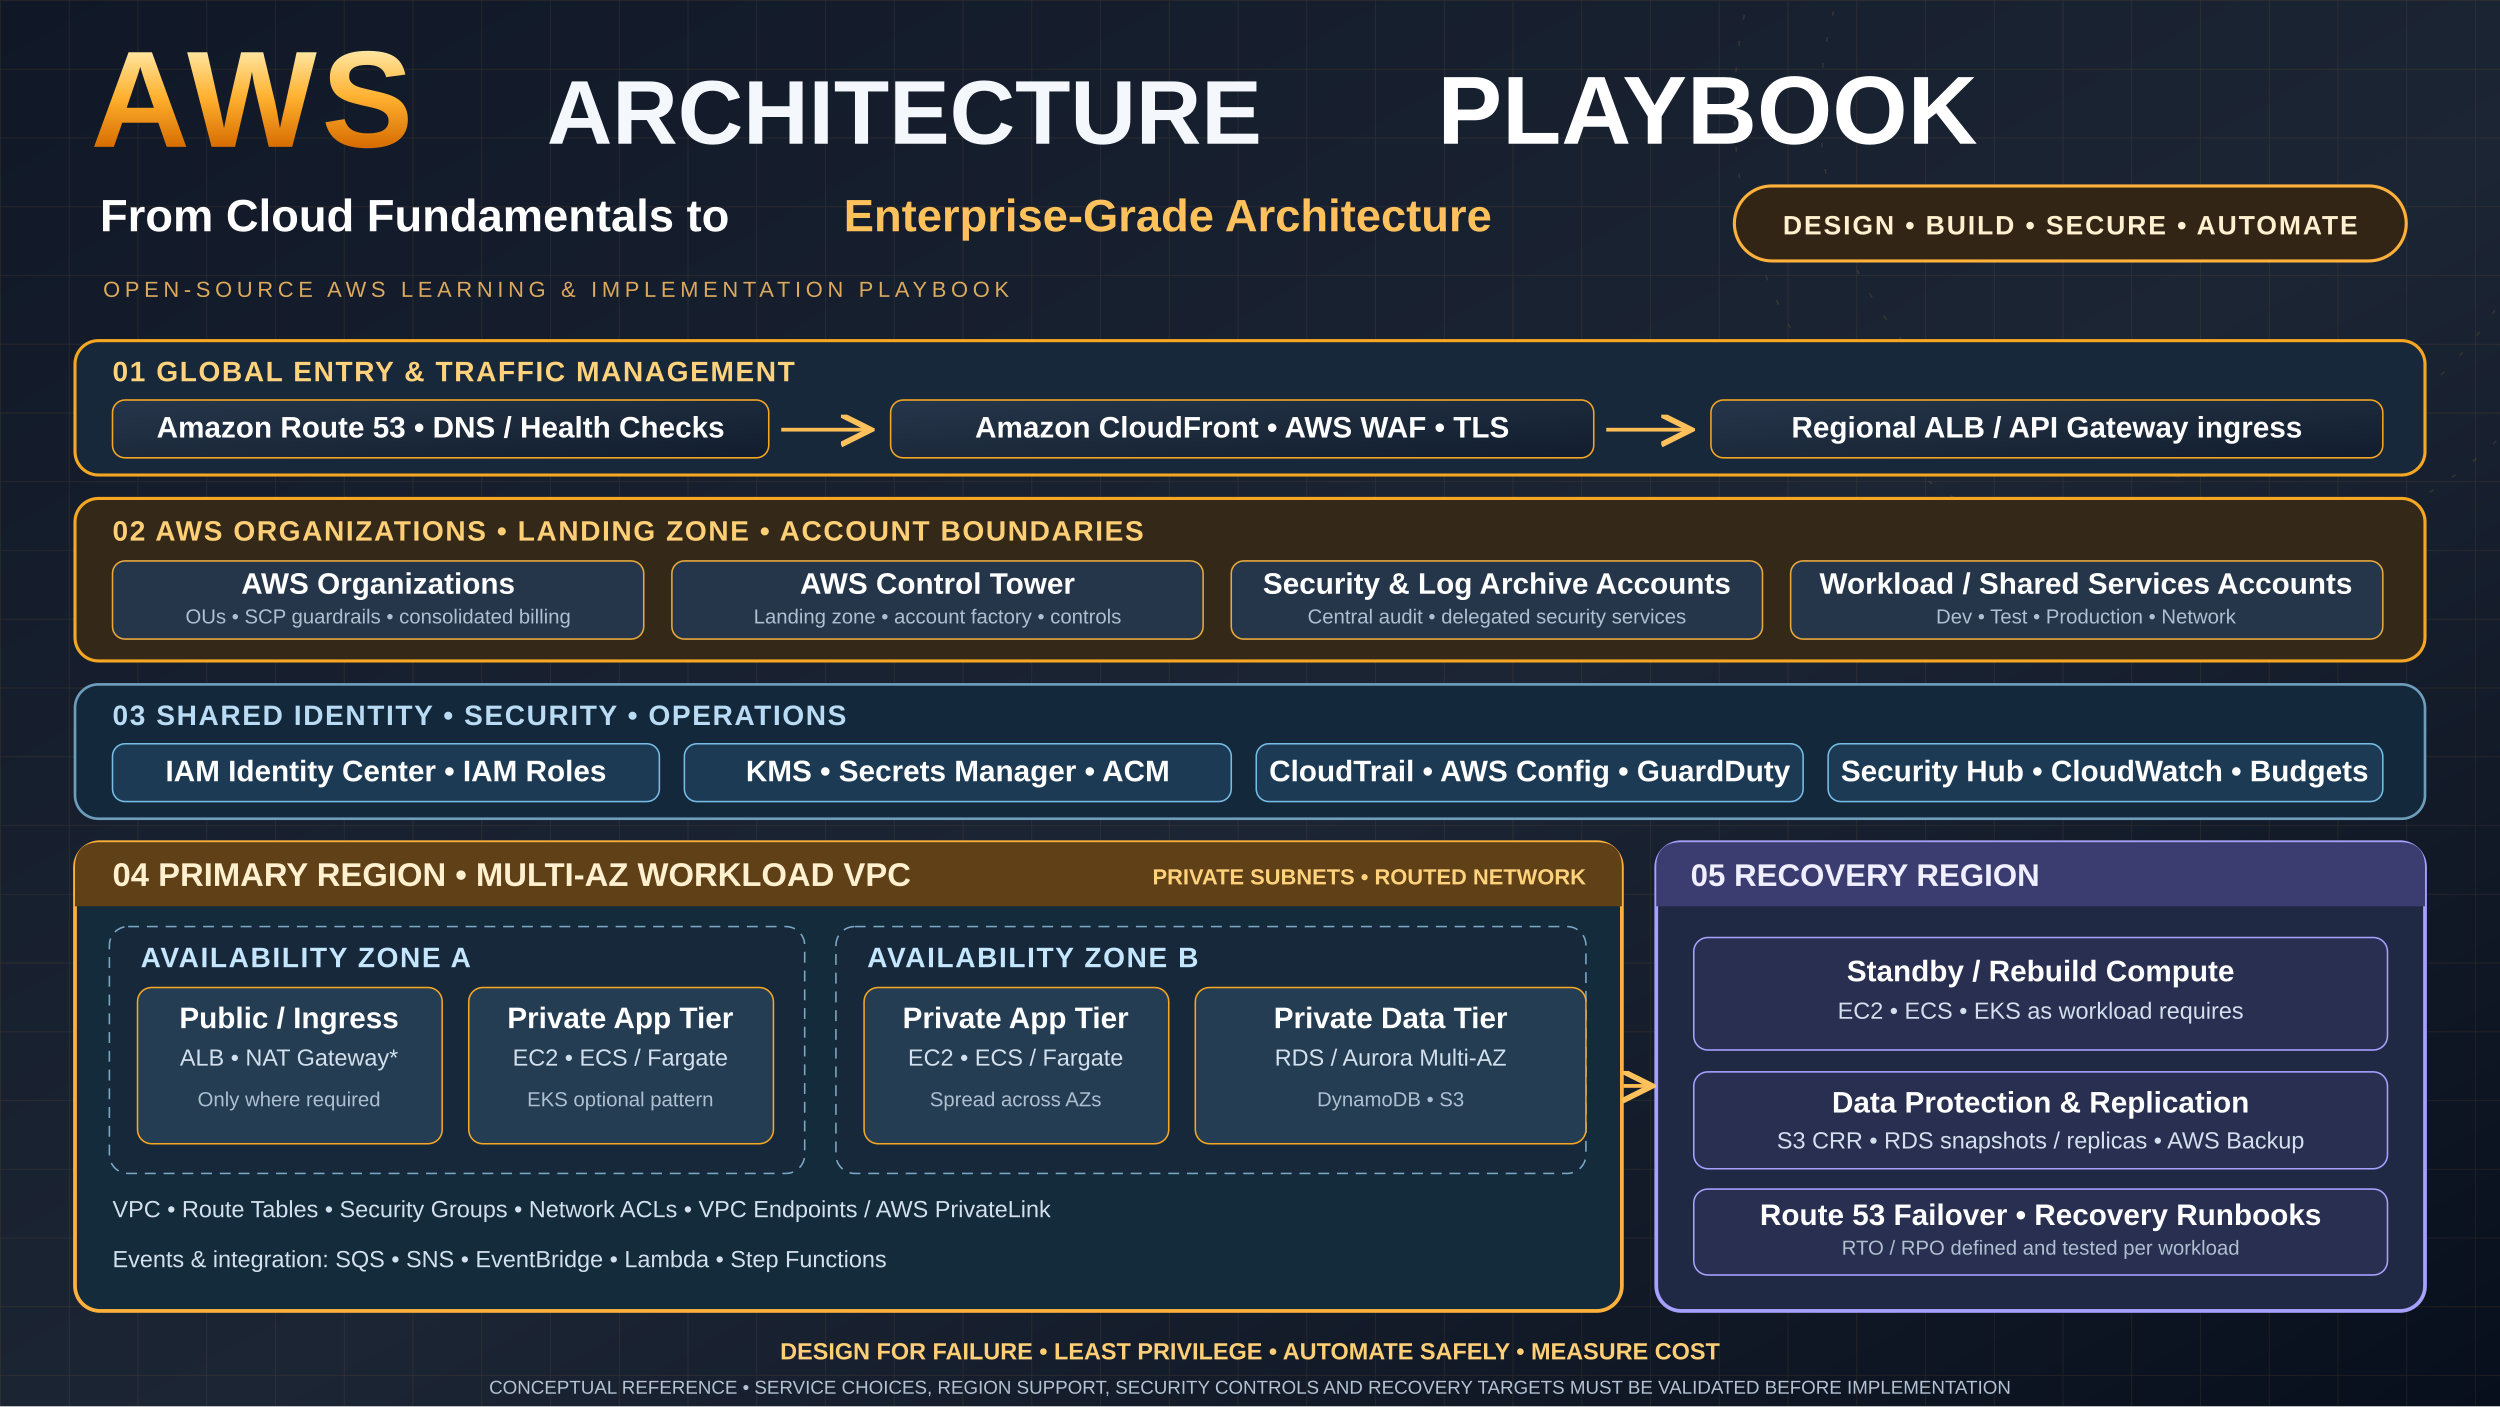
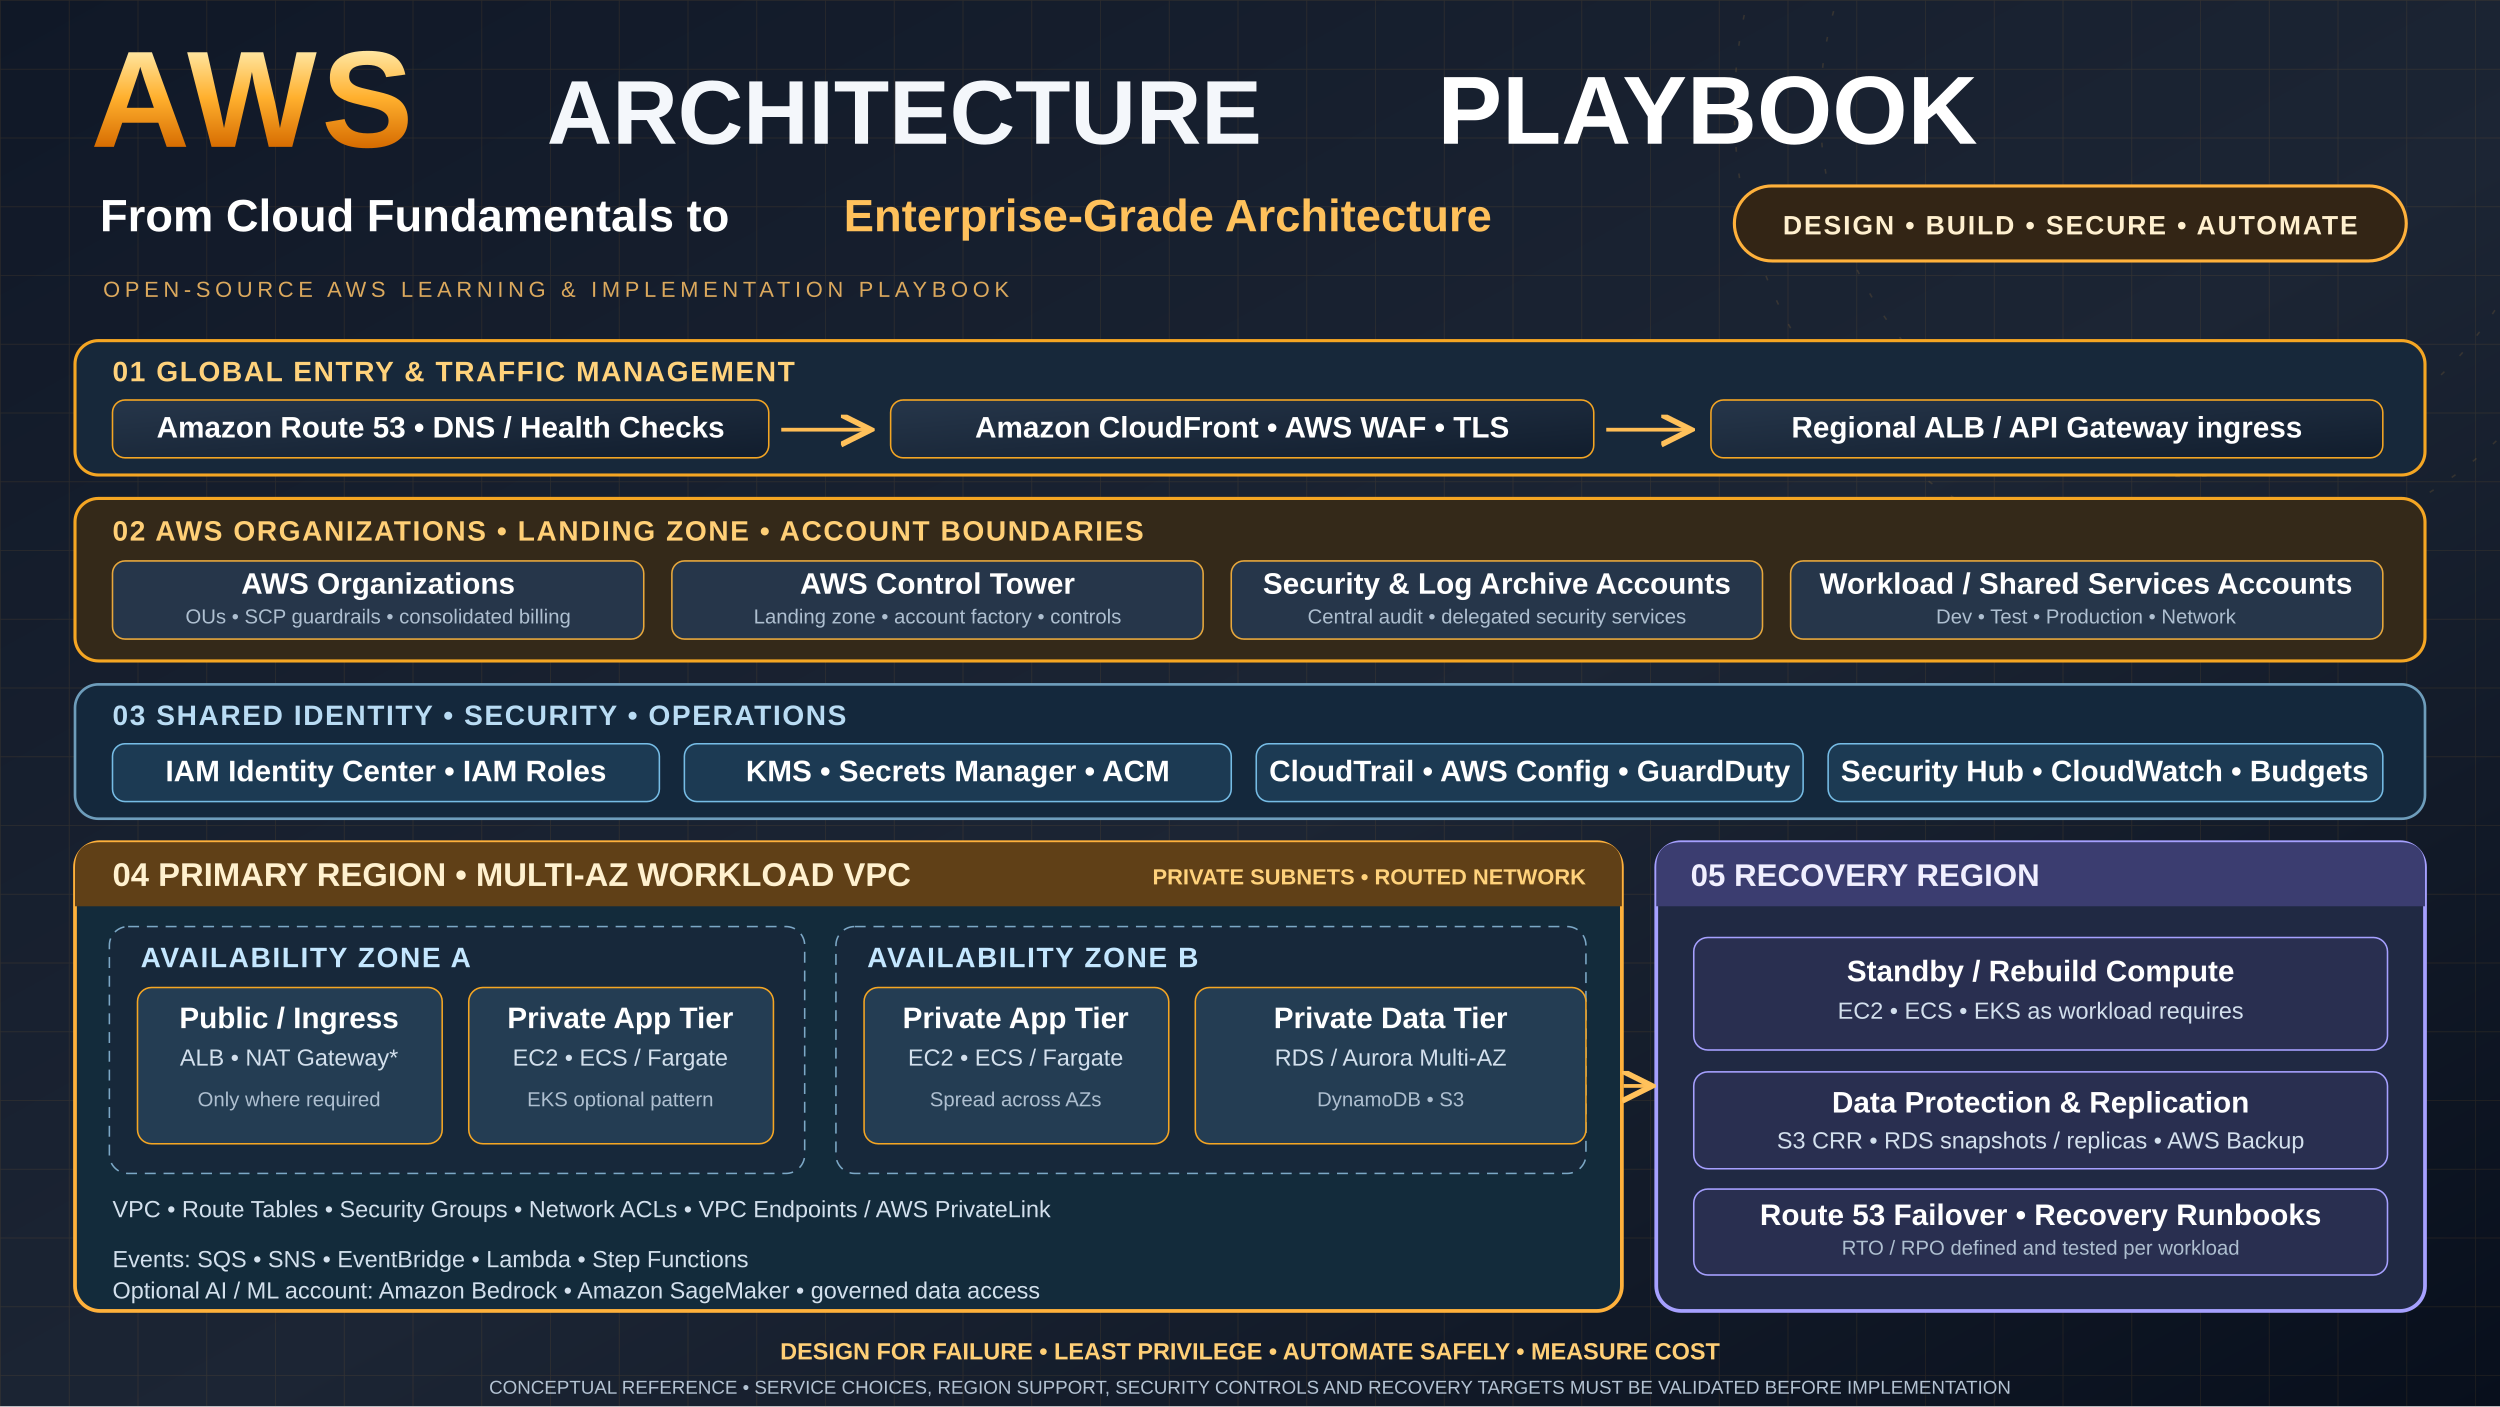
<svg xmlns="http://www.w3.org/2000/svg" width="1600" height="900" viewBox="0 0 1600 900" role="img" aria-labelledby="t d">
  <defs>
    <linearGradient id="bg" x2="1" y2="1">
      <stop stop-color="#101827" />
      <stop offset=".55" stop-color="#1c2534" />
      <stop offset="1" stop-color="#080f1c" />
    </linearGradient>
    <linearGradient id="gold" x2="0" y2="1">
      <stop stop-color="#ffe6a1" />
      <stop offset=".48" stop-color="#ffb02e" />
      <stop offset="1" stop-color="#d66b00" />
    </linearGradient>
    <linearGradient id="panel" x2="1" y2="1">
      <stop stop-color="#26364a" />
      <stop offset="1" stop-color="#111d2d" />
    </linearGradient>
    <pattern id="grid" width="44" height="44" patternUnits="userSpaceOnUse">
      <path d="M44 0H0V44" fill="none" stroke="#ffad32" stroke-opacity=".10" />
    </pattern>
    <marker id="arr" markerWidth="9" markerHeight="9" refX="7" refY="4" orient="auto">
      <path d="M0 0L8 4L0 8" fill="none" stroke="#ffc15b" stroke-width="1.5" />
    </marker>
    <style>
 text{font-family:Arial,Helvetica,sans-serif}.sec{font-size:18px;font-weight:800;letter-spacing:1px}.h{font-size:19px;font-weight:700;fill:#fff}.s{font-size:15px;fill:#d3e0ed}.muted{font-size:13px;fill:#aebfd0}.flow{fill:none;stroke:#ffbd55;stroke-width:2.4;marker-end:url(#arr)}
 </style>
  </defs>
  <rect width="1600" height="900" fill="url(#bg)" />
  <rect width="1600" height="900" fill="url(#grid)" />
  <g opacity=".13" fill="none" stroke="#ffb13b">
    <circle cx="1400" cy="70" r="290" stroke-dasharray="3 14" />
    <circle cx="1400" cy="70" r="235" stroke-dasharray="3 14" />
  </g>
  <text x="58" y="94" font-size="88" font-weight="900" letter-spacing="3" fill="url(#gold)">AWS</text>
  <text x="350" y="92" font-size="58" font-weight="900" fill="#f4f7fb">ARCHITECTURE</text>
  <text x="920" y="92" font-size="62" font-weight="900" fill="#fff">PLAYBOOK</text>
  <text x="64" y="148" font-size="29" font-weight="700" fill="#fff">From Cloud Fundamentals to</text>
  <text x="540" y="148" font-size="29" font-weight="700" fill="#ffc15b">Enterprise-Grade Architecture</text>
  <rect x="1110" y="119" width="430" height="48" rx="24" fill="#332515" stroke="#ffb13b" stroke-width="2" />
  <text x="1325" y="150" text-anchor="middle" font-size="17" font-weight="800" letter-spacing="1.2" fill="#fff0cf">DESIGN  •  BUILD  •  SECURE  •  AUTOMATE</text>
  <text x="66" y="190" font-size="14" letter-spacing="3" fill="#dca95d">OPEN-SOURCE AWS LEARNING &amp; IMPLEMENTATION PLAYBOOK</text>
  <rect x="48" y="218" width="1504" height="86" rx="15" fill="#17283a" stroke="#f5a623" stroke-width="2" />
  <text x="72" y="244" class="sec" fill="#ffd27b">01  GLOBAL ENTRY &amp; TRAFFIC MANAGEMENT</text>
  <rect x="72" y="256" width="420" height="37" rx="8" fill="url(#panel)" stroke="#f5a623" />
  <text x="282" y="280" text-anchor="middle" class="h">Amazon Route 53 • DNS / Health Checks</text>
  <path d="M500 275H555" class="flow" />
  <rect x="570" y="256" width="450" height="37" rx="8" fill="url(#panel)" stroke="#f5a623" />
  <text x="795" y="280" text-anchor="middle" class="h">Amazon CloudFront • AWS WAF • TLS</text>
  <path d="M1028 275H1080" class="flow" />
  <rect x="1095" y="256" width="430" height="37" rx="8" fill="url(#panel)" stroke="#f5a623" />
  <text x="1310" y="280" text-anchor="middle" class="h">Regional ALB / API Gateway ingress</text>
  <rect x="48" y="319" width="1504" height="104" rx="15" fill="#342919" stroke="#f5a623" stroke-width="2" />
  <text x="72" y="346" class="sec" fill="#ffcf76">02  AWS ORGANIZATIONS • LANDING ZONE • ACCOUNT BOUNDARIES</text>
  <rect x="72" y="359" width="340" height="50" rx="8" fill="#26364a" stroke="#e8a83c" />
  <text x="242" y="380" text-anchor="middle" class="h">AWS Organizations</text>
  <text x="242" y="399" text-anchor="middle" class="muted">OUs • SCP guardrails • consolidated billing</text>
  <rect x="430" y="359" width="340" height="50" rx="8" fill="#26364a" stroke="#e8a83c" />
  <text x="600" y="380" text-anchor="middle" class="h">AWS Control Tower</text>
  <text x="600" y="399" text-anchor="middle" class="muted">Landing zone • account factory • controls</text>
  <rect x="788" y="359" width="340" height="50" rx="8" fill="#26364a" stroke="#e8a83c" />
  <text x="958" y="380" text-anchor="middle" class="h">Security &amp; Log Archive Accounts</text>
  <text x="958" y="399" text-anchor="middle" class="muted">Central audit • delegated security services</text>
  <rect x="1146" y="359" width="379" height="50" rx="8" fill="#26364a" stroke="#e8a83c" />
  <text x="1335" y="380" text-anchor="middle" class="h">Workload / Shared Services Accounts</text>
  <text x="1335" y="399" text-anchor="middle" class="muted">Dev • Test • Production • Network</text>
  <rect x="48" y="438" width="1504" height="86" rx="15" fill="#14283c" stroke="#6e9dbb" stroke-width="1.7" />
  <text x="72" y="464" class="sec" fill="#b9dcf4">03  SHARED IDENTITY • SECURITY • OPERATIONS</text>
  <rect x="72" y="476" width="350" height="37" rx="8" fill="#1c3a53" stroke="#76bce5" />
  <text x="247" y="500" text-anchor="middle" class="h">IAM Identity Center • IAM Roles</text>
  <rect x="438" y="476" width="350" height="37" rx="8" fill="#1c3a53" stroke="#76bce5" />
  <text x="613" y="500" text-anchor="middle" class="h">KMS • Secrets Manager • ACM</text>
  <rect x="804" y="476" width="350" height="37" rx="8" fill="#1c3a53" stroke="#76bce5" />
  <text x="979" y="500" text-anchor="middle" class="h">CloudTrail • AWS Config • GuardDuty</text>
  <rect x="1170" y="476" width="355" height="37" rx="8" fill="#1c3a53" stroke="#76bce5" />
  <text x="1347" y="500" text-anchor="middle" class="h">Security Hub • CloudWatch • Budgets</text>
  <rect x="48" y="539" width="990" height="300" rx="16" fill="#132b3b" stroke="#ffb13b" stroke-width="2.4" />
  <path d="M64 539H1022Q1038 539 1038 555V580H48V555Q48 539 64 539Z" fill="#604017" />
  <text x="72" y="567" font-size="21" font-weight="800" fill="#fff1cf">04  PRIMARY REGION • MULTI-AZ WORKLOAD VPC</text>
  <text x="1015" y="566" text-anchor="end" font-size="14" font-weight="700" fill="#ffd27b">PRIVATE SUBNETS • ROUTED NETWORK</text>
  <rect x="70" y="593" width="445" height="158" rx="12" fill="#17283a" stroke="#7ca8c6" stroke-dasharray="7 5" />
  <text x="90" y="619" class="sec" fill="#c4e7ff">AVAILABILITY ZONE A</text>
  <rect x="535" y="593" width="480" height="158" rx="12" fill="#17283a" stroke="#7ca8c6" stroke-dasharray="7 5" />
  <text x="555" y="619" class="sec" fill="#c4e7ff">AVAILABILITY ZONE B</text>
  <rect x="88" y="632" width="195" height="100" rx="9" fill="#243d53" stroke="#f5a623" />
  <text x="185" y="658" text-anchor="middle" class="h">Public / Ingress</text>
  <text x="185" y="682" text-anchor="middle" class="s">ALB • NAT Gateway*</text>
  <text x="185" y="708" text-anchor="middle" class="muted">Only where required</text>
  <rect x="300" y="632" width="195" height="100" rx="9" fill="#243d53" stroke="#f5a623" />
  <text x="397" y="658" text-anchor="middle" class="h">Private App Tier</text>
  <text x="397" y="682" text-anchor="middle" class="s">EC2 • ECS / Fargate</text>
  <text x="397" y="708" text-anchor="middle" class="muted">EKS optional pattern</text>
  <rect x="553" y="632" width="195" height="100" rx="9" fill="#243d53" stroke="#f5a623" />
  <text x="650" y="658" text-anchor="middle" class="h">Private App Tier</text>
  <text x="650" y="682" text-anchor="middle" class="s">EC2 • ECS / Fargate</text>
  <text x="650" y="708" text-anchor="middle" class="muted">Spread across AZs</text>
  <rect x="765" y="632" width="250" height="100" rx="9" fill="#243d53" stroke="#f5a623" />
  <text x="890" y="658" text-anchor="middle" class="h">Private Data Tier</text>
  <text x="890" y="682" text-anchor="middle" class="s">RDS / Aurora Multi-AZ</text>
  <text x="890" y="708" text-anchor="middle" class="muted">DynamoDB • S3</text>
  <text x="72" y="779" class="s">VPC • Route Tables • Security Groups • Network ACLs • VPC Endpoints / AWS PrivateLink</text>
-   <text x="72" y="811" class="s">Events &amp; integration: SQS • SNS • EventBridge • Lambda • Step Functions</text>
+   <text x="72" y="811" class="s">Events: SQS • SNS • EventBridge • Lambda • Step Functions</text>
+   <text x="72" y="831" class="s">Optional AI / ML account: Amazon Bedrock • Amazon SageMaker • governed data access</text>
  <rect x="1060" y="539" width="492" height="300" rx="16" fill="#202943" stroke="#a6a0ff" stroke-width="2.4" />
  <path d="M1076 539H1536Q1552 539 1552 555V580H1060V555Q1060 539 1076 539Z" fill="#3b3d70" />
  <text x="1082" y="567" font-size="20" font-weight="800" fill="#f0efff">05  RECOVERY REGION</text>
  <rect x="1084" y="600" width="444" height="72" rx="9" fill="#292f50" stroke="#a6a0ff" />
  <text x="1306" y="628" text-anchor="middle" class="h">Standby / Rebuild Compute</text>
  <text x="1306" y="652" text-anchor="middle" class="s">EC2 • ECS • EKS as workload requires</text>
  <rect x="1084" y="686" width="444" height="62" rx="9" fill="#292f50" stroke="#a6a0ff" />
  <text x="1306" y="712" text-anchor="middle" class="h">Data Protection &amp; Replication</text>
  <text x="1306" y="735" text-anchor="middle" class="s">S3 CRR • RDS snapshots / replicas • AWS Backup</text>
  <rect x="1084" y="761" width="444" height="55" rx="9" fill="#292f50" stroke="#a6a0ff" />
  <text x="1306" y="784" text-anchor="middle" class="h">Route 53 Failover • Recovery Runbooks</text>
  <text x="1306" y="803" text-anchor="middle" class="muted">RTO / RPO defined and tested per workload</text>
  <path d="M1039 695H1055" class="flow" />
  <text x="800" y="870" text-anchor="middle" font-size="15" font-weight="700" fill="#ffcf76">DESIGN FOR FAILURE • LEAST PRIVILEGE • AUTOMATE SAFELY • MEASURE COST</text>
  <text x="800" y="892" text-anchor="middle" font-size="12" fill="#b4c3d3">CONCEPTUAL REFERENCE • SERVICE CHOICES, REGION SUPPORT, SECURITY CONTROLS AND RECOVERY TARGETS MUST BE VALIDATED BEFORE IMPLEMENTATION</text>
</svg>
